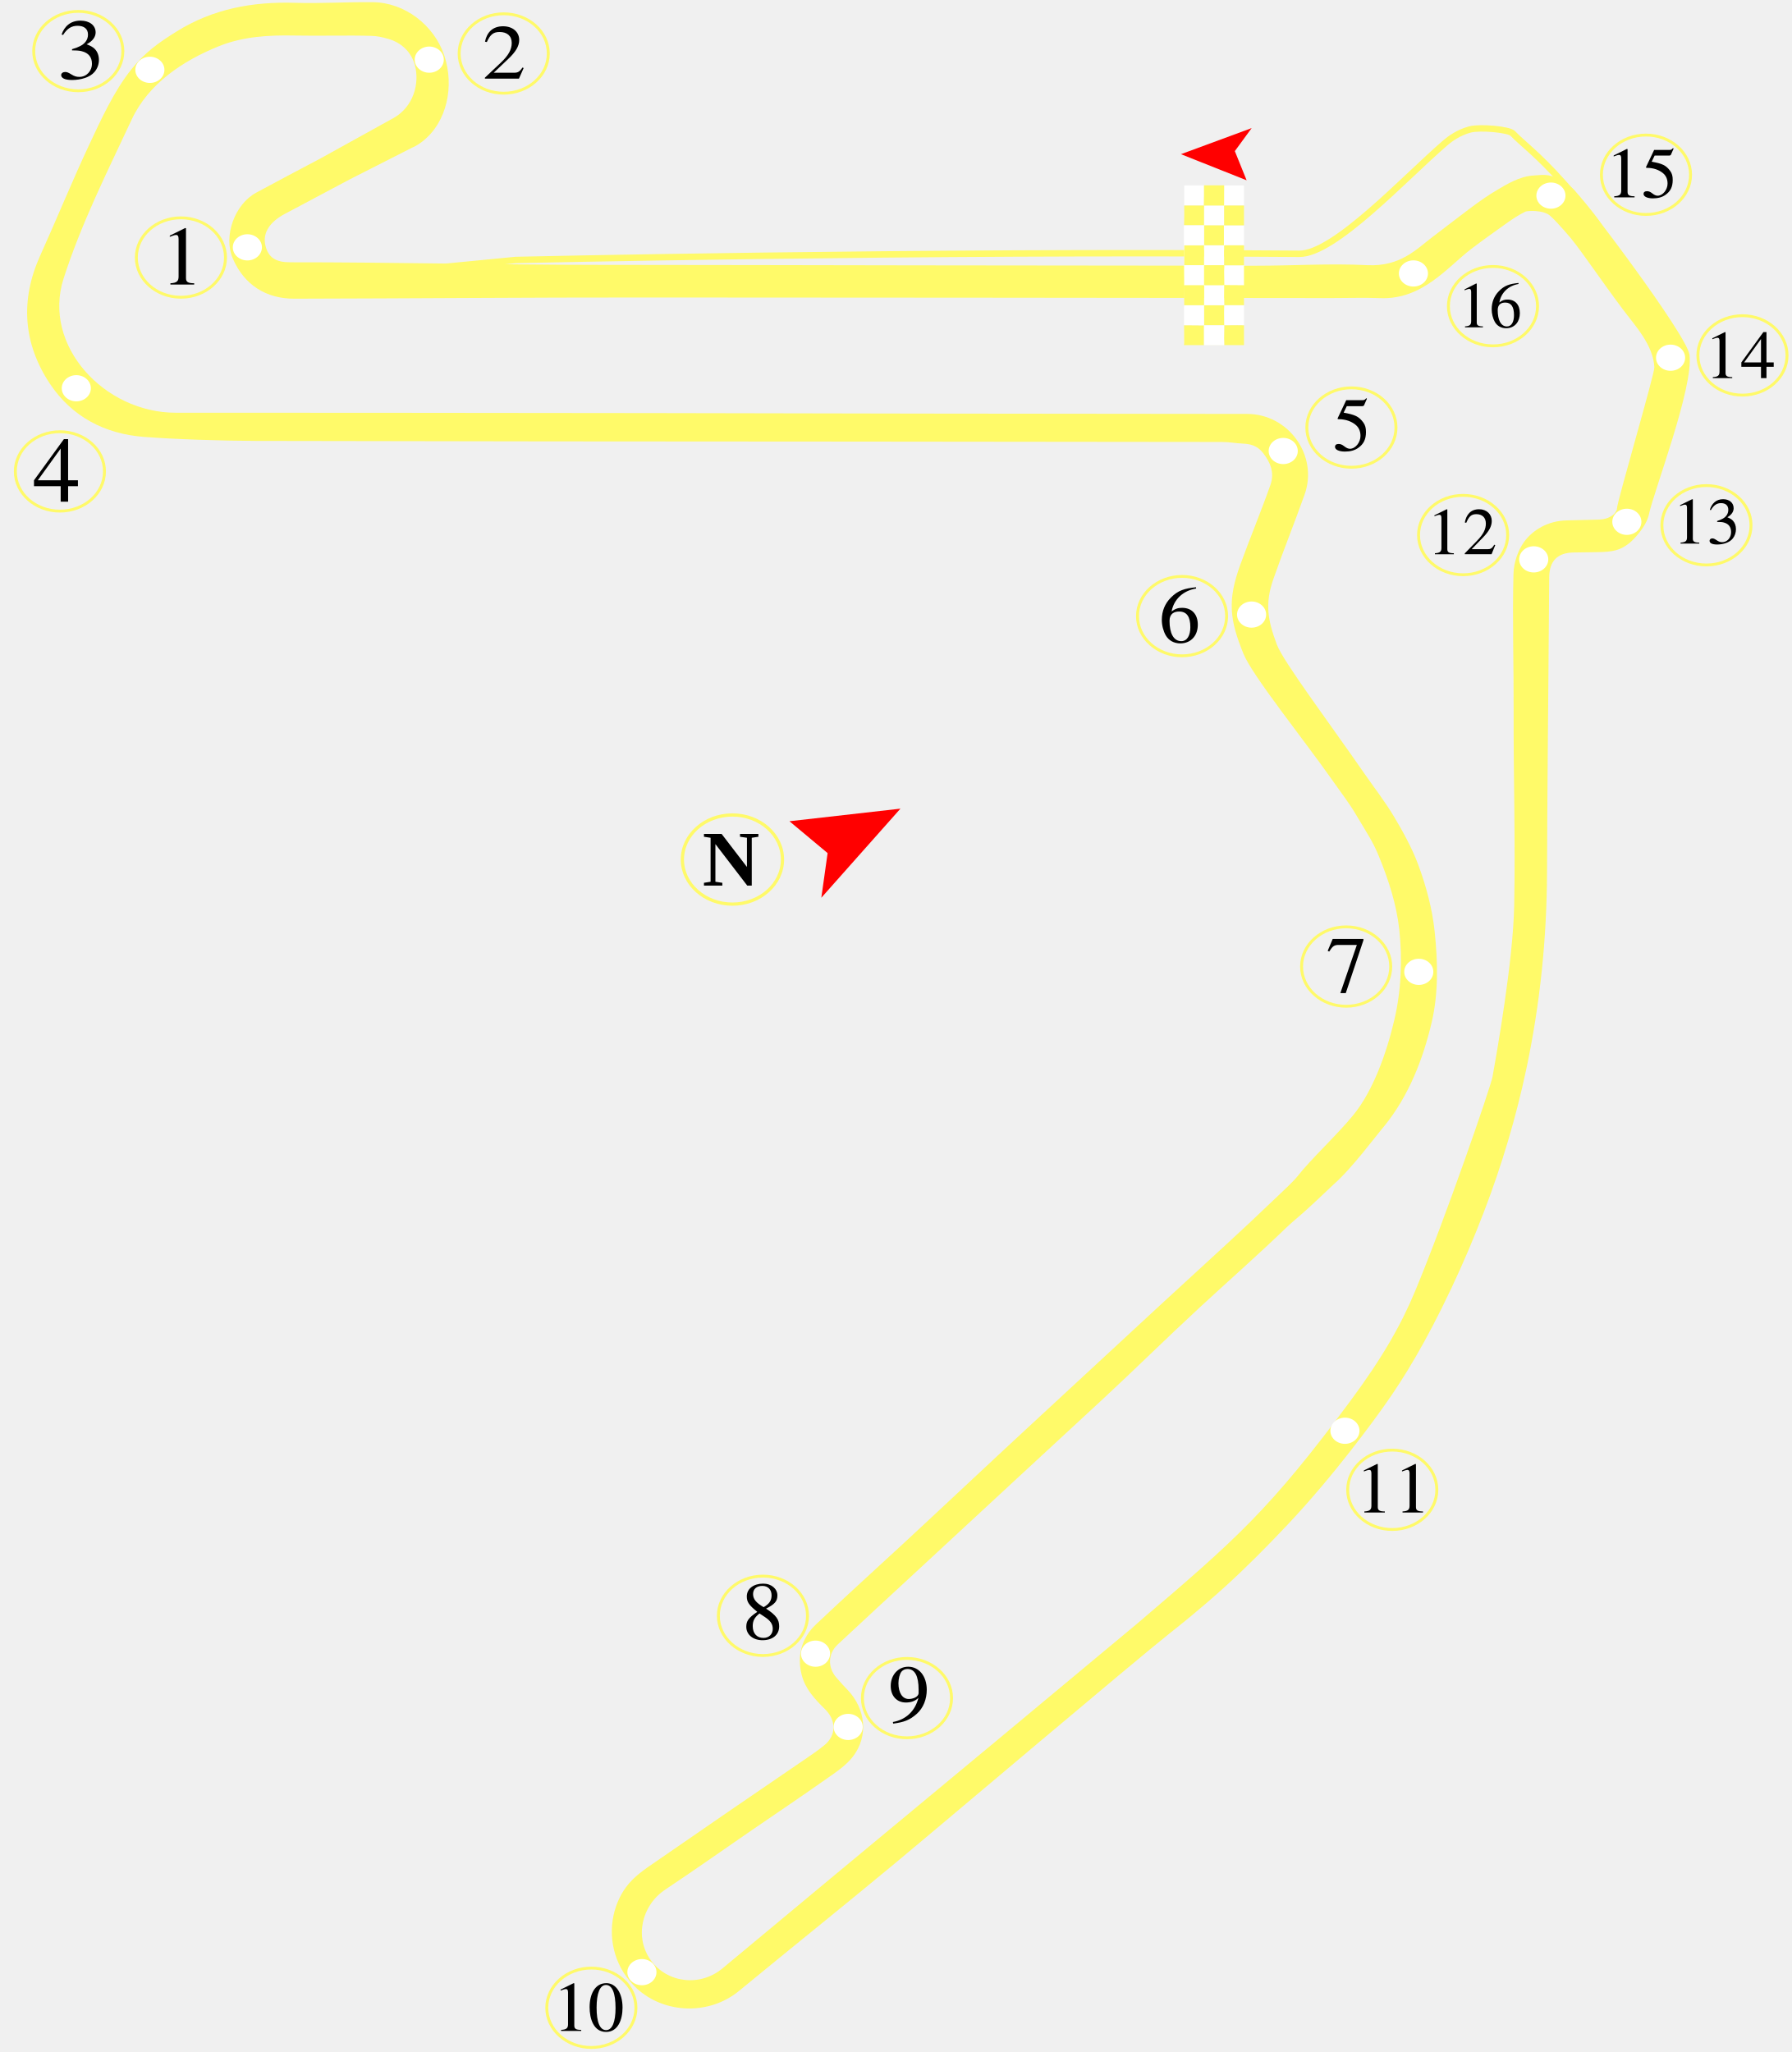
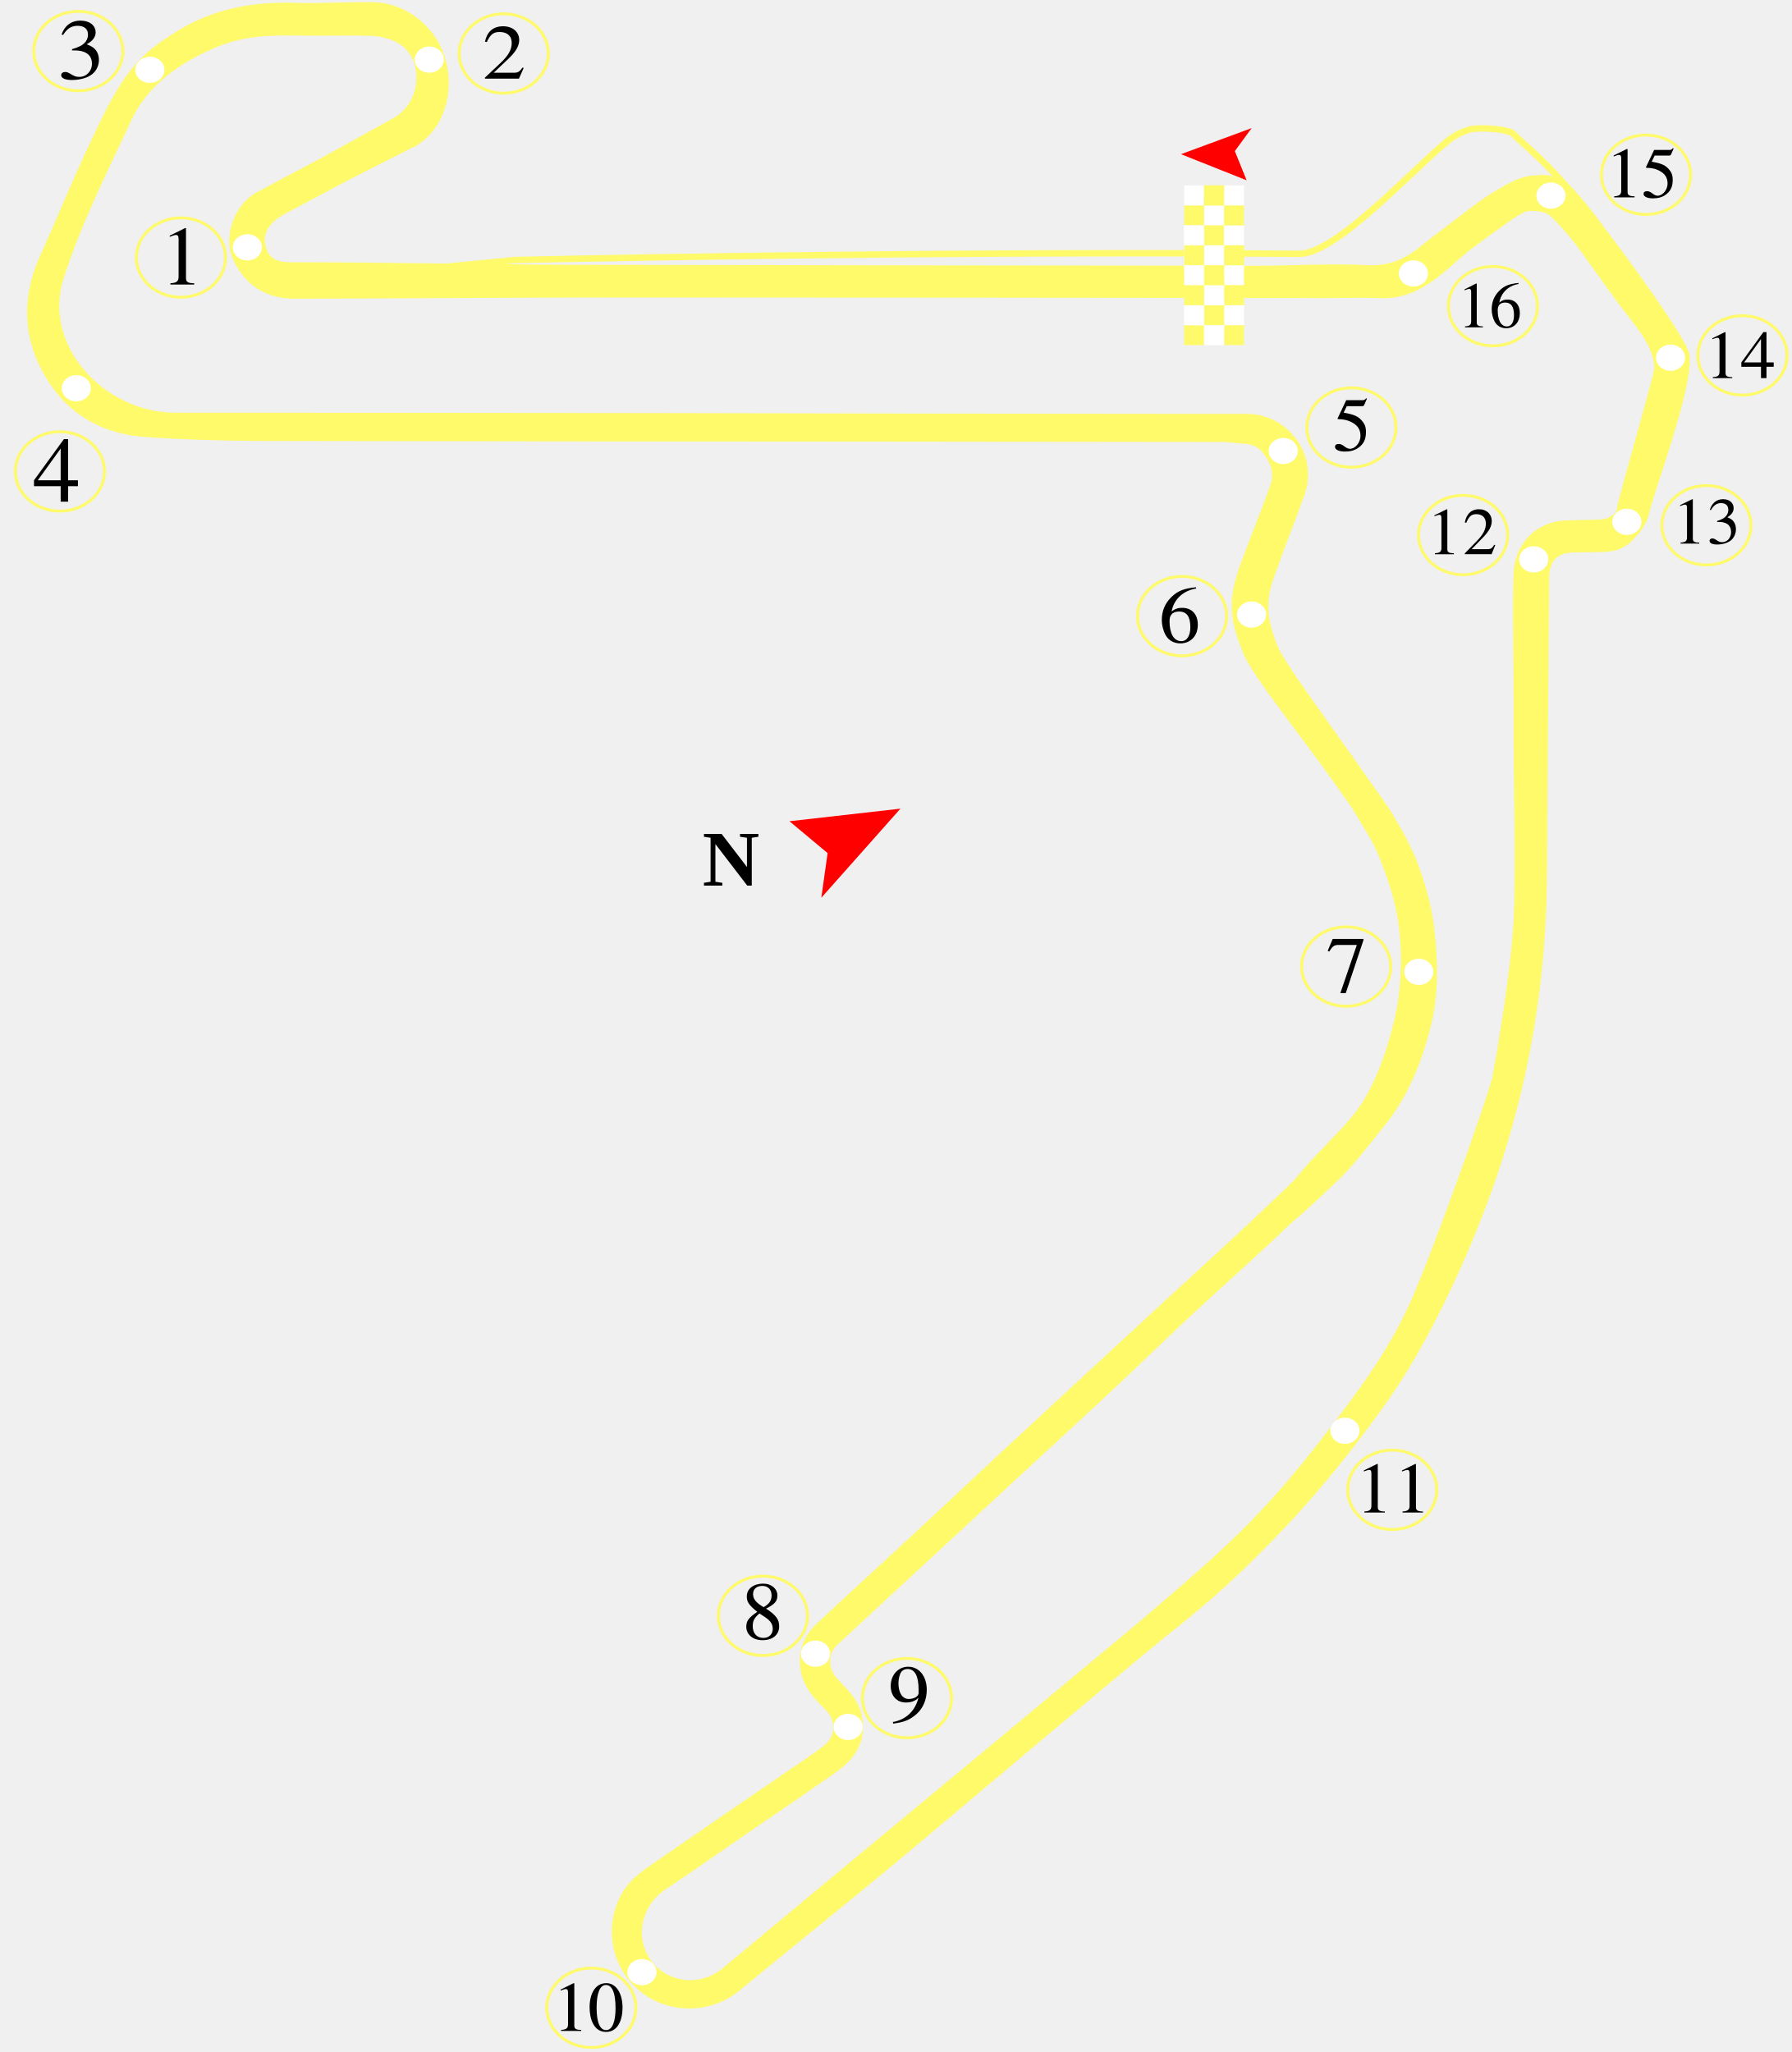
<svg xmlns="http://www.w3.org/2000/svg" width="230.373mm" height="263.863mm" viewBox="0 0 230.373 263.863" version="1.1" id="svg1" xml:space="preserve">
  <defs id="defs1" />
  <g id="layer1" transform="translate(58.30594,94.57387)">
    <g id="g34" transform="matrix(1.914917,0,0,1.914917,-92.89046,-26.63857)">
      <path style="font-size:4.237px;fill:#ff0000;stroke:none;stroke-width:1.027;stroke-dasharray:none" d="m 77.123,19.48 -5.233,6.073 0.416,-3.043 -2.525,-2.172 z" id="path22" transform="matrix(1.015067,0,0,0.9851566,0.2338607,-0.3661521)" />
      <g id="g33" transform="matrix(0.5863315,0,0,0.5863315,1.79094,31.65331)">
        <path style="font-weight:bold;font-size:9.033px;font-family:'Nimbus Roman No9 L';-inkscape-font-specification:'Nimbus Roman No9 L Bold';stroke-width:2.266" d="m 113.285,-18.544 -0.794,-0.115 v -0.322 h 2.104 v 0.322 l -0.759,0.115 v 5.478 h -0.516 l -3.648,-4.755 v 4.314 l 0.794,0.119 v 0.322 h -2.104 v -0.322 l 0.759,-0.119 v -5.037 l -0.759,-0.115 v -0.322 h 2.025 l 2.898,3.78 z" id="text33" />
-         <ellipse style="fill:none;stroke:#fffa69;stroke-width:0.371;stroke-dasharray:none" id="ellipse33" cx="111.623" cy="-16.05" rx="5.731" ry="5.105" />
      </g>
    </g>
    <g id="layer1-5" transform="translate(-193.3339,-234.0117)" />
    <path id="path1" d="m -7.644,-79.433 c 2.471,-1.427 3.334,-4.38 2.671,-6.801 -0.468,-1.71 -1.793,-2.882 -3.409,-3.34 -0.836,-0.237 -1.375,-0.362 -2.157,-0.387 -2.941,-0.094 -6.631,0.023 -9.945,-0.044 -3.31,-0.066 -6.585,0.124 -9.683,1.374 -4.68,1.889 -9.068,4.85 -11.197,9.41 -3.029,6.489 -6.492,13.367 -8.771,20.479 -2.755,8.599 5.226,17.239 14.425,17.242 8.596,0.003 17.192,7.59e-4 25.788,0.007 11.883,0.009 23.765,0.019 35.648,0.037 11.56,0.017 23.121,0.049 34.681,0.065 13.878,0.019 27.755,0.027 41.632,0.042 5.345,0.006 9.181,5.362 7.39,10.38 -1.293,3.623 -2.734,7.194 -4.003,10.825 -1.125,3.219 -0.74,5.297 0.449,8.479 0.797,2.133 6.832,10.185 11.194,16.487 1.298,1.876 2.686,3.65 3.865,5.622 1.004,1.679 2.303,3.993 3.098,6.145 1.027,2.776 1.815,5.679 2.123,8.623 0.405,3.876 0.506,7.891 -0.385,11.685 -1.116,4.75 -2.96,9.467 -6.081,13.314 -1.097,1.287 -4.197,5.489 -6.53,7.518 -0.325,0.32 -2.684,2.55 -3.736,3.488 -0.637,0.568 -1.741,1.487 -2.311,2.037 -3.856,3.717 -7.28,6.698 -11.213,10.337 -4.382,4.053 -8.236,7.877 -12.615,11.933 -3.629,3.361 -7.267,6.713 -10.897,10.072 -4.402,4.073 -8.802,8.149 -13.202,12.224 -3.262,3.021 -6.533,6.033 -9.782,9.068 -1.264,1.181 -1.313,2.944 -0.168,4.265 0.46,0.531 0.934,1.053 1.422,1.559 2.337,2.422 2.739,5.961 0.695,8.6 -0.921,1.19 -2.289,2.068 -3.547,2.956 -3.182,2.247 -6.418,4.415 -9.629,6.621 -3.645,2.504 -7.255,5.059 -10.936,7.509 -3.087,2.055 -3.983,6.175 -1.863,9.102 2.125,2.934 6.327,3.426 9.197,1.048 4.661,-3.862 9.303,-7.746 13.959,-11.614 7.131,-5.925 14.266,-11.846 21.401,-17.766 1.315,-1.092 17.442,-14.511 18.046,-15.027 12.737,-10.868 16.914,-14.524 27.301,-28.521 4.212,-5.676 6.599,-9.929 8.371,-14.192 3.954,-9.513 9.703,-26.226 9.94,-27.543 0.586,-3.258 2.647,-14.92 2.786,-21.946 0.167,-8.418 -0.095,-16.621 -0.069,-25.042 0.018,-5.78 -0.169,-11.951 -0.021,-17.678 0.036,-1.399 0.555,-3.005 1.382,-4.134 1.134,-1.549 3.103,-2.694 5.443,-2.741 1.29,-0.026 2.756,-0.066 4.046,-0.1 1.072,-0.029 1.495,-0.31 1.905,-0.581 0.208,-0.138 0.537,-0.579 0.533,-0.87 -0.01,-0.775 4.854,-17.323 4.807,-18.148 -0.164,-2.875 -2.42,-5.26 -4.047,-7.431 -2.81,-3.751 -5.142,-7.24 -6.601,-9.041 0,0 -1.731,-2.092 -2.759,-3.007 -0.868,-0.772 -2.942,-0.646 -3.193,-0.521 -0.931,0.468 -1.646,0.949 -2.557,1.597 -0.627,0.446 -1.354,0.967 -2.278,1.631 -0.582,0.418 -1.326,0.97 -2.067,1.532 -3.058,2.319 -6.285,6.557 -11.678,6.357 -2.14,-0.079 -4.284,-0.007 -6.426,-0.009 -15.316,-0.017 -30.632,-0.035 -45.948,-0.048 -14.053,-0.011 -28.105,-0.013 -42.158,-0.025 -14.377,-0.013 -30.813,0.127 -45.19,0.153 -3.59,0.006 -6.436,-1.777 -7.888,-5.192 -1.228,-2.886 0.262,-6.937 3.009,-8.433 2.763,-1.504 5.552,-2.96 8.33,-4.437 m 3.718,2.715 c -2.854,1.518 -5.525,2.945 -8.382,4.459 -1.729,0.916 -2.887,2.302 -2.473,4.04 0.375,1.571 1.335,2.171 3.189,2.169 12.528,-0.016 27.115,0.328 39.643,0.332 13.585,0.004 27.17,0.042 40.755,0.06 14.553,0.019 29.106,0.036 43.659,0.047 4.987,0.004 9.485,-0.312 14.471,-0.071 4.199,0.203 6.279,-2.053 8.29,-3.58 4.028,-3.059 6.204,-4.832 8.36,-6.088 1.065,-0.62 2.865,-1.779 4.71,-1.861 1.349,-0.06 2.309,-0.488 4.973,1.645 1.258,1.007 14.718,18.872 15.052,21.4 0.552,4.19 -4.596,17.569 -5.216,20.535 -0.325,1.554 -2.003,3.341 -2.718,3.845 -0.977,0.69 -1.739,0.985 -3.89,1.007 -1.027,0.011 -2.054,0.03 -3.082,0.044 -2.053,0.03 -3.107,1.084 -3.129,3.165 -0.036,3.491 -0.059,6.983 -0.085,10.475 -0.069,9.154 -0.167,18.307 -0.196,27.461 -0.027,8.544 -0.897,16.992 -2.669,25.348 -1.322,6.23 -3.152,12.351 -5.413,18.258 -1.291,3.373 -2.671,6.634 -4.233,9.936 -3.261,6.895 -6.004,11.412 -8.646,15.123 -1.29,1.813 -6.347,8.831 -12.427,15.279 -2.643,2.803 -5.355,5.526 -7.849,7.794 -3.364,3.06 -6.237,5.313 -7.107,6.004 -5.012,3.98 -28.443,23.859 -35.598,29.802 -6.48,5.382 -13.442,10.966 -19.946,16.319 -3.836,3.158 -9.603,2.967 -13.179,-0.348 -2.642,-2.45 -3.681,-6.056 -2.948,-9.4 0.277,-1.263 0.793,-2.491 1.598,-3.592 1.014,-1.385 2.427,-2.316 3.806,-3.263 3.284,-2.253 6.416,-4.429 9.699,-6.684 3.21,-2.206 6.604,-4.505 9.814,-6.711 0.771,-0.53 1.474,-1.012 2.195,-1.606 1.543,-1.271 1.522,-3.184 0.081,-4.61 -1.306,-1.292 -2.543,-2.586 -3.009,-4.415 -0.627,-2.459 -0.008,-4.752 1.817,-6.48 3.675,-3.481 7.468,-6.912 11.184,-10.349 5.498,-5.086 10.661,-9.97 16.161,-15.054 5.887,-5.441 11.155,-10.334 17.042,-15.774 3.424,-3.164 8.174,-7.478 11.479,-10.575 0.935,-0.876 1.963,-1.871 2.752,-2.611 1.124,-1.053 2.845,-2.676 3.289,-3.25 1.715,-2.213 5.152,-5.38 7.23,-7.937 2.51,-3.089 4.244,-7.911 5.253,-12.233 0.883,-3.783 1.043,-7.776 0.619,-11.637 -0.353,-3.217 -1.383,-6.357 -2.607,-9.354 -0.8,-1.959 -1.42,-2.79 -3.066,-5.561 -0.809,-1.362 -1.881,-2.74 -3.065,-4.43 -3.379,-4.825 -10.127,-13.223 -11.277,-16.04 -1.805,-4.421 -2.079,-6.905 -0.419,-11.473 1.273,-3.506 2.634,-6.75 3.877,-10.266 0.6,-1.697 -0.142,-3.063 -0.935,-4.088 -0.549,-0.711 -1.276,-1.162 -2.521,-1.218 -1.113,-0.05 -1.733,-0.215 -2.848,-0.216 -15.785,-0.017 -31.57,-0.037 -47.355,-0.05 -13.086,-0.012 -26.172,-0.012 -39.257,-0.026 -12.527,-0.013 -25.055,-0.031 -37.582,-0.06 -4.107,-0.009 -10.289,-0.204 -14.373,-0.519 -4.996,-0.385 -9.226,-2.587 -12.043,-6.81 -3.477,-5.212 -3.843,-10.801 -1.26,-16.51 2.117,-4.679 4.128,-9.634 6.313,-14.279 1.469,-3.122 3.184,-6.91 5.413,-9.668 1.766,-2.185 3.415,-3.367 5.801,-4.858 4.678,-2.923 9.8,-3.857 15.241,-3.689 3.337,0.104 6.683,-0.121 10.023,-0.081 4.066,0.049 7.844,2.934 9.158,6.846 1.315,3.916 0.373,8.573 -2.792,11.049 -0.366,0.286 -0.804,0.59 -1.384,0.832" style="fill:#fffa69;fill-opacity:1;fill-rule:nonzero;stroke:none;stroke-width:0.353" />
    <g id="text20" style="font-size:4.237px;stroke-width:0.353" transform="matrix(1.015067,0,0,0.9851566,0.2338608,-0.3661525)">
      <path style="fill:#ff0000;stroke:none;stroke-width:1.245;stroke-dasharray:none" d="m 91.915,-75.502 8.958,-3.407 -2.133,3.006 1.493,3.808 z" id="path21" />
      <path style="font-size:15.184px;font-family:STIX;stroke-width:0.249" d="m 41.024,116.653 c 0,-0.856 -0.343,-1.434 -1.659,-2.312 1.06,-0.567 1.434,-0.931 1.434,-1.734 0,-0.835 -0.739,-1.531 -1.798,-1.531 -1.188,0 -2.077,0.642 -2.077,1.67 0,0.696 0.225,1.103 1.327,2.012 -1.145,0.803 -1.392,1.22 -1.392,1.959 0,1.006 0.846,1.745 2.055,1.745 1.285,0 2.109,-0.706 2.109,-1.809 z m -0.963,-4.046 c 0,0.664 -0.278,1.113 -1.006,1.541 -0.942,-0.557 -1.338,-1.049 -1.338,-1.713 0,-0.664 0.46,-1.06 1.177,-1.06 0.728,0 1.167,0.492 1.167,1.231 z m -0.899,2.794 c 0.728,0.492 1.049,0.921 1.049,1.584 0,0.696 -0.482,1.177 -1.177,1.177 -0.814,0 -1.359,-0.557 -1.359,-1.541 0,-0.696 0.225,-1.135 0.856,-1.649 z" id="path8" />
      <path style="font-size:15.184px;font-family:STIX;stroke-width:0.247" d="m 55.461,129.35 c 1.383,-0.192 2.075,-0.447 2.98,-1.266 0.851,-0.777 1.277,-1.937 1.277,-3.16 0,-0.894 -0.255,-1.66 -0.681,-2.192 -0.415,-0.511 -0.99,-0.809 -1.671,-0.809 -1.266,0 -2.213,1.075 -2.213,2.511 0,1.298 0.766,2.16 1.915,2.16 0.628,0 1.139,-0.16 1.596,-0.607 -0.426,1.745 -1.617,2.862 -3.235,3.15 z m 3.224,-4.012 c 0,0.564 -0.777,0.798 -1.245,0.798 -0.798,0 -1.309,-0.798 -1.309,-2.064 0,-0.575 0.16,-1.202 0.372,-1.49 0.181,-0.234 0.458,-0.362 0.777,-0.362 0.926,0 1.405,0.915 1.405,2.703 z" id="path9" />
      <path style="font-size:15.184px;font-family:STIX;stroke-width:0.215" d="m 15.951,169.464 v -0.138 c -0.692,0 -0.877,-0.166 -0.877,-0.563 v -5.51 l -0.083,-0.028 -1.652,0.84 v 0.129 l 0.249,-0.092 c 0.166,-0.065 0.323,-0.111 0.415,-0.111 0.194,0 0.277,0.138 0.277,0.452 v 4.144 c 0,0.508 -0.194,0.701 -0.877,0.738 v 0.138 z m 5.233,-3.046 c 0,-1.892 -0.84,-3.193 -2.049,-3.193 -1.486,0 -2.123,1.504 -2.123,3.138 0,1.514 0.508,3.23 2.086,3.23 1.504,0 2.086,-1.587 2.086,-3.175 z m -0.886,0.046 c 0,1.827 -0.415,2.889 -1.2,2.889 -0.794,0 -1.2,-1.052 -1.2,-2.926 0,-1.874 0.415,-2.963 1.181,-2.963 0.812,0 1.218,1.08 1.218,3 z" id="path10" />
      <path style="font-size:15.184px;font-family:STIX;stroke-width:0.202" d="m 126.481,-23.285 v -0.13 c -0.651,0 -0.825,-0.156 -0.825,-0.53 v -5.185 l -0.078,-0.026 -1.555,0.79 v 0.122 l 0.234,-0.087 c 0.156,-0.061 0.304,-0.104 0.391,-0.104 0.182,0 0.261,0.13 0.261,0.426 v 3.899 c 0,0.478 -0.182,0.66 -0.825,0.695 v 0.13 z m 5.246,-1.19 -0.122,-0.052 c -0.287,0.486 -0.469,0.582 -0.834,0.582 h -2.032 l 1.433,-1.529 c 0.773,-0.816 1.112,-1.468 1.112,-2.154 0,-0.86 -0.625,-1.529 -1.607,-1.529 -1.068,0 -1.624,0.712 -1.806,1.728 l 0.182,0.043 c 0.347,-0.851 0.651,-1.129 1.277,-1.129 0.738,0 1.207,0.434 1.207,1.225 0,0.738 -0.313,1.398 -1.129,2.258 l -1.546,1.641 v 0.104 h 3.396 z" id="path12" />
      <path style="font-size:15.184px;font-family:STIX;stroke-width:0.199" d="m 157.568,-24.675 v -0.129 c -0.643,0 -0.815,-0.154 -0.815,-0.523 v -5.119 l -0.077,-0.026 -1.535,0.78 v 0.12 l 0.231,-0.086 c 0.154,-0.06 0.3,-0.103 0.386,-0.103 0.18,0 0.257,0.129 0.257,0.42 v 3.85 c 0,0.472 -0.18,0.652 -0.815,0.686 v 0.129 z m 1.475,-4.373 c 0.352,-0.634 0.746,-0.909 1.277,-0.909 0.566,0 0.926,0.292 0.926,0.875 0,0.523 -0.274,0.909 -0.694,1.149 -0.171,0.103 -0.394,0.197 -0.72,0.309 v 0.12 c 0.489,0 0.686,0.026 0.875,0.086 0.592,0.171 0.892,0.592 0.892,1.243 0,0.729 -0.48,1.312 -1.115,1.312 -0.24,0 -0.42,-0.043 -0.737,-0.266 -0.24,-0.171 -0.377,-0.223 -0.523,-0.223 -0.197,0 -0.352,0.129 -0.352,0.309 0,0.309 0.334,0.489 0.96,0.489 0.763,0 1.578,-0.249 1.989,-0.797 0.249,-0.326 0.394,-0.746 0.394,-1.2 0,-0.446 -0.137,-0.84 -0.377,-1.106 -0.18,-0.189 -0.334,-0.292 -0.712,-0.454 0.574,-0.343 0.797,-0.772 0.797,-1.183 0,-0.703 -0.54,-1.175 -1.337,-1.175 -0.892,0 -1.432,0.574 -1.68,1.389 z" id="path13" />
      <path style="font-size:15.184px;font-family:STIX;stroke-width:0.207" d="m 161.742,-46.27 v -0.133 c -0.667,0 -0.845,-0.16 -0.845,-0.543 v -5.31 l -0.08,-0.027 -1.592,0.809 v 0.125 l 0.24,-0.089 c 0.16,-0.062 0.311,-0.107 0.4,-0.107 0.187,0 0.267,0.133 0.267,0.436 v 3.993 c 0,0.489 -0.187,0.676 -0.845,0.712 v 0.133 z m 5.256,-1.485 v -0.569 h -0.916 v -3.958 h -0.391 l -2.793,3.958 v 0.569 h 2.49 v 1.485 h 0.694 v -1.485 z m -1.61,-0.569 h -2.135 l 2.135,-3.051 z" id="path14" />
      <g id="g1">
        <path style="font-size:15.184px;font-family:STIX;stroke-width:0.245" d="m 115.029,27.099 v -0.169 h -3.893 l -0.633,1.551 0.19,0.095 c 0.443,-0.717 0.622,-0.865 1.234,-0.865 h 2.268 l -2.089,6.288 h 0.686 z" id="path7" />
        <ellipse style="fill:none;stroke:#fffa69;stroke-width:0.371;stroke-dasharray:none" id="ellipse23" cx="112.841" cy="30.533" rx="5.646" ry="5.182" />
      </g>
      <ellipse style="fill:none;stroke:#fffa69;stroke-width:0.371;stroke-dasharray:none" id="ellipse24" cx="38.967" cy="115.276" rx="5.646" ry="5.182" />
      <ellipse style="fill:none;stroke:#fffa69;stroke-width:0.371;stroke-dasharray:none" id="ellipse25" cx="57.213" cy="126.019" rx="5.646" ry="5.182" />
      <ellipse style="fill:none;stroke:#fffa69;stroke-width:0.371;stroke-dasharray:none" id="ellipse26" cx="17.235" cy="166.439" rx="5.646" ry="5.182" />
      <ellipse style="fill:none;stroke:#fffa69;stroke-width:0.371;stroke-dasharray:none" id="ellipse28" cx="127.656" cy="-25.79" rx="5.646" ry="5.182" />
      <ellipse style="fill:none;stroke:#fffa69;stroke-width:0.371;stroke-dasharray:none" id="ellipse29" cx="158.478" cy="-27.066" rx="5.646" ry="5.182" />
      <ellipse style="fill:none;stroke:#fffa69;stroke-width:0.371;stroke-dasharray:none" id="ellipse30" cx="163.04" cy="-49.238" rx="5.646" ry="5.182" />
      <path style="font-size:15.184px;font-family:STIX;stroke-width:0.218" d="m 117.74,101.796 v -0.141 c -0.704,0 -0.892,-0.169 -0.892,-0.572 v -5.603 l -0.085,-0.028 -1.68,0.854 v 0.131 l 0.253,-0.094 c 0.169,-0.066 0.328,-0.113 0.422,-0.113 0.197,0 0.282,0.141 0.282,0.46 v 4.214 c 0,0.516 -0.197,0.713 -0.892,0.751 v 0.141 z m 4.833,0 v -0.141 c -0.704,0 -0.892,-0.169 -0.892,-0.572 v -5.603 l -0.085,-0.028 -1.68,0.854 v 0.131 l 0.253,-0.094 c 0.169,-0.066 0.328,-0.113 0.422,-0.113 0.197,0 0.282,0.141 0.282,0.46 v 4.214 c 0,0.516 -0.197,0.713 -0.892,0.751 v 0.141 z" id="path11" />
      <ellipse style="fill:none;stroke:#fffa69;stroke-width:0.371;stroke-dasharray:none" id="ellipse27" cx="118.681" cy="98.831" rx="5.646" ry="5.182" />
      <path style="font-size:15.184px;font-family:STIX;stroke-width:0.217" d="m 149.374,-69.868 v -0.14 c -0.701,0 -0.888,-0.168 -0.888,-0.57 v -5.581 l -0.084,-0.028 -1.673,0.851 v 0.131 l 0.252,-0.093 c 0.168,-0.065 0.327,-0.112 0.421,-0.112 0.196,0 0.28,0.14 0.28,0.458 v 4.198 c 0,0.514 -0.196,0.71 -0.888,0.748 v 0.14 z m 4.945,-6.366 -0.084,-0.065 c -0.15,0.196 -0.234,0.243 -0.449,0.243 h -1.935 l -1.019,2.216 c 0,0 -0.009,0.028 -0.009,0.047 0,0.056 0.028,0.075 0.112,0.075 0.897,0 1.552,0.299 1.991,0.654 0.421,0.337 0.626,0.804 0.626,1.402 0,0.804 -0.608,1.58 -1.262,1.58 -0.187,0 -0.402,-0.084 -0.664,-0.299 -0.299,-0.243 -0.477,-0.29 -0.692,-0.29 -0.262,0 -0.421,0.122 -0.421,0.355 0,0.355 0.486,0.58 1.187,0.58 0.636,0 1.15,-0.14 1.589,-0.458 0.636,-0.467 0.916,-1.047 0.916,-1.945 0,-0.495 -0.084,-0.851 -0.327,-1.187 -0.533,-0.739 -1,-0.944 -2.337,-1.197 l 0.374,-0.795 h 1.814 c 0.15,0 0.224,-0.056 0.252,-0.122 z" id="path15" />
      <ellipse style="fill:none;stroke:#fffa69;stroke-width:0.371;stroke-dasharray:none" id="ellipse31" cx="150.819" cy="-72.817" rx="5.646" ry="5.182" />
      <path style="font-size:15.169px;font-family:STIX;stroke-width:0.194" d="m 130.164,-52.9 v -0.127 c -0.616,0 -0.781,-0.152 -0.781,-0.517 v -5.056 l -0.074,-0.025 -1.471,0.771 v 0.119 l 0.222,-0.085 c 0.148,-0.059 0.288,-0.102 0.37,-0.102 0.173,0 0.247,0.127 0.247,0.415 v 3.802 c 0,0.466 -0.173,0.644 -0.781,0.678 v 0.127 z m 4.496,-5.793 c -1.134,0.127 -1.784,0.33 -2.49,1.092 -0.584,0.618 -0.896,1.423 -0.896,2.337 0,0.593 0.156,1.194 0.386,1.626 0.288,0.542 0.805,0.855 1.455,0.855 0.542,0 1.003,-0.229 1.307,-0.618 0.271,-0.339 0.419,-0.813 0.419,-1.355 0,-1.092 -0.592,-1.77 -1.553,-1.77 -0.362,0 -0.641,0.059 -1.044,0.381 0.222,-1.279 1.142,-2.193 2.433,-2.414 z m -0.559,4.201 c 0,0.864 -0.304,1.474 -0.896,1.474 -0.773,0 -1.167,-0.847 -1.167,-2.134 0,-0.779 0.485,-0.982 0.953,-0.982 0.764,0 1.11,0.559 1.11,1.643 z" id="text54" />
      <ellipse style="fill:none;stroke:#fffa69;stroke-width:0.371;stroke-dasharray:none" id="ellipse32" cx="131.438" cy="-55.666" rx="5.646" ry="5.182" />
      <path style="font-size:15.184px;font-family:STIX;stroke-width:0.254" d="m -33.076,-58.49 v -0.164 c -0.818,0 -1.036,-0.196 -1.036,-0.666 v -6.513 l -0.098,-0.033 -1.953,0.993 v 0.153 l 0.295,-0.109 c 0.196,-0.076 0.382,-0.131 0.491,-0.131 0.229,0 0.327,0.164 0.327,0.535 v 4.899 c 0,0.6 -0.229,0.829 -1.036,0.873 v 0.164 z" id="path2" />
      <ellipse style="fill:none;stroke:#fffa69;stroke-width:0.371;stroke-dasharray:none" id="path18" cx="-34.755" cy="-62.012" rx="5.646" ry="5.182" />
      <ellipse style="fill:none;stroke:#fffa69;stroke-width:0.371;stroke-dasharray:none" id="ellipse19" cx="-47.755" cy="-88.96" rx="5.646" ry="5.182" />
      <path style="font-size:15.184px;font-family:STIX;stroke-width:0.231" d="m 115.47,-43.582 -0.089,-0.069 c -0.159,0.208 -0.248,0.258 -0.476,0.258 h -2.055 l -1.082,2.352 c 0,0 -0.01,0.03 -0.01,0.05 0,0.06 0.03,0.079 0.119,0.079 0.953,0 1.648,0.318 2.114,0.695 0.447,0.357 0.665,0.854 0.665,1.489 0,0.854 -0.645,1.677 -1.34,1.677 -0.199,0 -0.427,-0.089 -0.705,-0.318 -0.318,-0.258 -0.506,-0.308 -0.734,-0.308 -0.278,0 -0.447,0.129 -0.447,0.377 0,0.377 0.516,0.615 1.261,0.615 0.675,0 1.221,-0.149 1.687,-0.486 0.675,-0.496 0.973,-1.112 0.973,-2.065 0,-0.526 -0.089,-0.903 -0.347,-1.261 -0.566,-0.784 -1.062,-1.002 -2.481,-1.27 l 0.397,-0.844 h 1.926 c 0.159,0 0.238,-0.06 0.268,-0.129 z" id="path5" />
      <ellipse style="fill:none;stroke:#fffa69;stroke-width:0.371;stroke-dasharray:none" id="ellipse21" cx="113.507" cy="-39.821" rx="5.646" ry="5.182" />
      <path style="font-size:15.184px;font-family:STIX;stroke-width:0.244" d="m 93.818,-18.977 c -1.449,0.158 -2.279,0.41 -3.182,1.355 -0.746,0.767 -1.145,1.764 -1.145,2.898 0,0.735 0.2,1.481 0.494,2.016 0.368,0.672 1.029,1.061 1.859,1.061 0.693,0 1.281,-0.284 1.67,-0.767 0.347,-0.42 0.536,-1.008 0.536,-1.68 0,-1.355 -0.756,-2.195 -1.985,-2.195 -0.462,0 -0.819,0.074 -1.334,0.473 0.284,-1.586 1.46,-2.72 3.108,-2.993 z m -0.714,5.208 c 0,1.071 -0.389,1.827 -1.145,1.827 -0.987,0 -1.491,-1.05 -1.491,-2.646 0,-0.966 0.62,-1.218 1.218,-1.218 0.977,0 1.418,0.693 1.418,2.037 z" id="path6" />
      <ellipse style="fill:none;stroke:#fffa69;stroke-width:0.371;stroke-dasharray:none" id="ellipse22" cx="92.056" cy="-15.209" rx="5.646" ry="5.182" />
      <path style="font-size:15.184px;font-family:STIX;stroke-width:0.273" d="m -49.675,-91.07 c 0.502,-0.831 1.066,-1.19 1.826,-1.19 0.809,0 1.323,0.382 1.323,1.145 0,0.685 -0.392,1.19 -0.993,1.505 -0.245,0.135 -0.564,0.258 -1.029,0.404 v 0.157 c 0.699,0 0.98,0.034 1.25,0.112 0.846,0.225 1.274,0.775 1.274,1.628 0,0.954 -0.686,1.718 -1.593,1.718 -0.343,0 -0.6,-0.056 -1.054,-0.348 -0.343,-0.225 -0.539,-0.292 -0.748,-0.292 -0.282,0 -0.502,0.168 -0.502,0.404 0,0.404 0.478,0.64 1.373,0.64 1.091,0 2.255,-0.326 2.843,-1.044 0.355,-0.427 0.564,-0.977 0.564,-1.572 0,-0.584 -0.196,-1.1 -0.539,-1.448 -0.257,-0.247 -0.478,-0.382 -1.017,-0.595 0.821,-0.449 1.14,-1.011 1.14,-1.55 0,-0.921 -0.772,-1.538 -1.912,-1.538 -1.274,0 -2.047,0.752 -2.402,1.819 z" id="path16" />
      <ellipse style="font-size:4.237px;fill:none;stroke:#fffa69;stroke-width:0.371;stroke-dasharray:none" id="ellipse18" cx="6.133" cy="-88.645" rx="5.646" ry="5.182" />
      <path style="font-size:15.184px;font-family:STIX;stroke-width:0.246" d="m 8.659,-86.75 -0.154,-0.061 c -0.364,0.566 -0.596,0.677 -1.059,0.677 H 4.864 l 1.82,-1.779 c 0.982,-0.95 1.412,-1.708 1.412,-2.507 0,-1.001 -0.794,-1.779 -2.041,-1.779 -1.357,0 -2.063,0.829 -2.294,2.011 l 0.232,0.051 c 0.441,-0.991 0.827,-1.314 1.622,-1.314 0.938,0 1.533,0.505 1.533,1.425 0,0.859 -0.397,1.627 -1.434,2.628 l -1.964,1.91 v 0.121 h 4.313 z" id="path3" />
      <ellipse style="font-size:4.237px;fill:none;stroke:#fffa69;stroke-width:0.371;stroke-dasharray:none" id="ellipse20" cx="-50.083" cy="-34.095" rx="5.646" ry="5.182" />
      <path style="font-size:15.184px;font-family:STIX;stroke-width:0.281" d="m -47.8,-32.164 v -0.773 h -1.244 v -5.373 h -0.531 l -3.791,5.373 v 0.773 h 3.381 v 2.016 h 0.942 v -2.016 z m -2.185,-0.773 h -2.898 l 2.898,-4.142 z" id="path4" />
      <ellipse style="fill:#ffffff;stroke-width:0.199" id="path19" cx="-26.338" cy="-63.343" rx="1.843" ry="1.709" />
      <ellipse style="fill:#ffffff;stroke-width:0.199" id="ellipse34" cx="-3.299" cy="-87.841" rx="1.843" ry="1.709" />
      <ellipse style="fill:#ffffff;stroke-width:0.199" id="ellipse35" cx="-38.687" cy="-86.512" rx="1.843" ry="1.709" />
      <ellipse style="fill:#ffffff;stroke-width:0.199" id="ellipse36" cx="-48.005" cy="-44.95" rx="1.843" ry="1.709" />
      <ellipse style="fill:#ffffff;stroke-width:0.199" id="ellipse37" cx="104.87" cy="-36.759" rx="1.843" ry="1.709" />
      <ellipse style="fill:#ffffff;stroke-width:0.199" id="ellipse38" cx="100.862" cy="-15.408" rx="1.843" ry="1.709" />
      <ellipse style="fill:#ffffff;stroke-width:0.199" id="ellipse41" cx="45.629" cy="120.22" rx="1.843" ry="1.709" />
      <ellipse style="fill:#ffffff;stroke-width:0.199" id="ellipse42" cx="49.765" cy="129.783" rx="1.843" ry="1.709" />
      <ellipse style="fill:#ffffff;stroke-width:0.199" id="ellipse43" cx="23.638" cy="161.79" rx="1.843" ry="1.709" />
      <ellipse style="fill:#ffffff;stroke-width:0.199" id="ellipse46" cx="112.685" cy="91.123" rx="1.843" ry="1.709" />
      <ellipse style="fill:#ffffff;stroke-width:0.199" id="ellipse47" cx="136.6" cy="-22.616" rx="1.843" ry="1.709" />
      <ellipse style="fill:#ffffff;stroke-width:0.199" id="ellipse48" cx="148.395" cy="-27.518" rx="1.843" ry="1.709" />
      <ellipse style="fill:#ffffff;stroke-width:0.199" id="ellipse1" cx="122.041" cy="31.223" rx="1.843" ry="1.709" />
      <ellipse style="fill:#ffffff;stroke-width:0.199" id="ellipse2" cx="153.934" cy="-48.936" rx="1.843" ry="1.709" />
      <path style="font-size:4.237px;fill:none;stroke:#fffa69;stroke-width:0.837;stroke-dasharray:none" d="m 149.726,-55.406 c 0,0 -2.995,-2.189 -3.073,-3.744 -0.097,-1.954 -0.031,-4.212 -1.754,-6.892 -1.22,-1.897 -3.353,-4.301 -4.598,-5.746 -3.172,-3.68 -5.259,-5.216 -6.357,-6.424 -0.473,-0.521 -4.134,-0.867 -5.43,-0.514 -1.45,0.394 -2.546,1.242 -3.097,1.729 -5.046,4.464 -14.032,14.534 -18.501,14.498 -48.575,-0.391 -99.25,0.804 -99.25,0.804 l -30.817,3.084 132.038,0.19 9.054,0.291 20.627,-12.373 z" id="path20" />
      <ellipse style="fill:#ffffff;stroke-width:0.199" id="ellipse4" cx="121.361" cy="-59.934" rx="1.843" ry="1.709" />
      <ellipse style="fill:#ffffff;stroke-width:0.199" id="ellipse3" cx="138.778" cy="-70.094" rx="1.843" ry="1.709" />
    </g>
    <g id="g20">
      <path id="path33" d="m 93.909,-50.199 c 0.866,0 1.731,0 2.597,0" style="fill:#ffffff;fill-opacity:1;fill-rule:nonzero;stroke:none;stroke-width:0.353" />
      <path id="path34" d="m 101.637,-65.599 v 2.588 c -0.026,-0.006 -0.053,-0.016 -0.079,-0.016 -0.792,-0.002 -1.584,-0.004 -2.376,-0.003 -0.031,0 -0.063,0.015 -0.093,0.023 v 2.546 l 0.005,-0.005 c -0.865,0.002 -1.73,0.005 -2.595,0.007 v -2.598 c 0.073,0.009 0.147,0.024 0.22,0.024 0.643,0.002 1.286,0.001 1.929,7.06e-4 H 99.056 v -2.561 h -2.558 c 0.003,-0.851 -0.003,-1.683 -5.35e-4,-2.534 l 0.009,-0.026 c 0.074,-0.006 0.141,-0.003 0.215,-0.003 0.689,-0.001 1.378,-7.05e-4 2.067,-7.05e-4 h 0.27 c 0.005,-0.084 0.012,-0.144 0.012,-0.203 7.05e-4,-0.498 -0.003,-0.996 3.53e-4,-1.494 0.002,-0.292 0.012,-0.585 0.018,-0.877 h 2.547 v 2.587 h -2.549 v 2.547 z" style="fill:#ffffff;fill-opacity:1;fill-rule:nonzero;stroke:none;stroke-width:0.353" />
      <path id="path35" d="m 93.954,-69.575 c -0.003,-0.389 0.006,-0.774 -3.1e-5,-1.163 h 2.547 c -0.001,0.864 -0.002,1.728 -0.003,2.592 l 0.006,-0.006 -2.55,0.005" style="fill:#ffffff;fill-opacity:1;fill-rule:nonzero;stroke:none;stroke-width:0.35" />
      <path id="path36" d="m 101.637,-55.331 v 2.588 c -0.278,-0.004 -0.557,-0.012 -0.835,-0.011 -0.57,0.002 -1.141,0.009 -1.712,0.014 -0.006,-0.552 -0.015,-1.103 -0.016,-1.656 -7.06e-4,-0.313 0.011,-0.626 0.017,-0.939 0.849,0.001 1.697,0.003 2.546,0.004" style="fill:#ffffff;fill-opacity:1;fill-rule:nonzero;stroke:none;stroke-width:0.353" />
      <path id="path37" d="m 101.637,-60.465 v 2.588 c -0.776,-0.005 -1.552,-0.009 -2.327,-0.016 -0.073,-3.53e-4 -0.147,-0.015 -0.22,-0.023 -0.006,-0.592 -0.014,-1.185 -0.016,-1.777 -7.06e-4,-0.258 0.013,-0.516 0.02,-0.774 l -0.005,0.005 z" style="fill:#ffffff;fill-opacity:1;fill-rule:nonzero;stroke:none;stroke-width:0.353" />
      <path id="path38" d="m 99.09,-50.2 2.546,0.003" style="fill:#ffffff;fill-opacity:1;fill-rule:nonzero;stroke:none;stroke-width:0.353" />
      <path id="path39" d="m 101.637,-60.465 -2.548,0.003 v -2.546 c 0.03,-0.008 0.061,-0.023 0.093,-0.023 0.792,0 1.584,0.001 2.376,0.003 0.026,3.52e-4 0.053,0.011 0.079,0.016 z" style="fill:#fffa69;fill-opacity:1;fill-rule:nonzero;stroke:none;stroke-width:0.353" />
      <path id="path40" d="m 99.09,-57.916 c 0.073,0.008 0.147,0.022 0.22,0.023 0.776,0.007 1.551,0.011 2.327,0.016 v 2.546 c -0.849,-0.001 -1.697,-0.002 -2.546,-0.003 l 0.004,0.006 c -0.006,-0.367 -0.018,-0.735 -0.018,-1.102 7.06e-4,-0.498 0.011,-0.996 0.017,-1.493 0,0 -0.005,0.007 -0.005,0.007" style="fill:#fffa69;fill-opacity:1;fill-rule:nonzero;stroke:none;stroke-width:0.353" />
      <path id="path41" d="m 101.637,-50.197 -2.546,-0.003 0.004,0.006 c -0.006,-0.299 -0.019,-0.598 -0.018,-0.897 0.001,-0.551 0.011,-1.103 0.017,-1.654 l -0.004,0.005 c 0.57,-0.005 1.141,-0.012 1.712,-0.014 0.278,-0.001 0.557,0.007 0.835,0.011 z" style="fill:#fffa69;fill-opacity:1;fill-rule:nonzero;stroke:none;stroke-width:0.353" />
      <path id="path42" d="m 101.637,-65.599 h -2.549 v -2.547 h 2.549 z" style="fill:#fffa69;fill-opacity:1;fill-rule:nonzero;stroke:none;stroke-width:0.353" />
      <path id="path43" d="m 96.506,-50.199 -0.006,0.005 c 0.865,0 1.73,0 2.595,0 l -0.004,-0.006" style="fill:#fffa69;fill-opacity:1;fill-rule:nonzero;stroke:none;stroke-width:0.353" />
      <path id="path44" d="m 96.506,-50.199 c -0.866,0 -1.731,0 -2.597,0 0,0 0.008,0.005 0.008,0.005 0.007,-0.081 0.019,-0.162 0.019,-0.243 0.001,-0.69 0.001,-1.379 7.06e-4,-2.069 v -0.249 c 0.3,0 0.565,-0.001 0.83,3.53e-4 0.58,0.004 1.159,0.009 1.739,0.014 l -0.006,-0.006 c -3.53e-4,0.851 -3.53e-4,1.701 -3.53e-4,2.552 z" style="fill:#fffa69;fill-opacity:1;fill-rule:nonzero;stroke:none;stroke-width:0.353" />
      <path id="path45" d="m 93.917,-50.194 -0.008,-0.005" style="fill:#fffa69;fill-opacity:1;fill-rule:nonzero;stroke:none;stroke-width:0.353" />
      <path id="path46" d="m 99.094,-60.468 c -0.007,0.258 -0.021,0.516 -0.02,0.774 0.002,0.593 0.01,1.185 0.016,1.777 0,0 0.004,-0.007 0.004,-0.007 -0.06,0.009 -0.12,0.026 -0.18,0.026 -0.752,0.002 -1.505,0.002 -2.258,3.52e-4 -0.046,0 -0.092,-0.011 -0.151,-0.019 v -2.553 l -0.007,0.007 c 0.865,-0.002 1.73,-0.005 2.595,-0.007" style="fill:#fffa69;fill-opacity:1;fill-rule:nonzero;stroke:none;stroke-width:0.353" />
      <path id="path47" d="m 96.499,-65.595 h 2.557 v 2.561 c -0.139,0 -0.274,0 -0.409,0 -0.643,0 -1.286,0.001 -1.929,-7.06e-4 -0.073,0 -0.147,-0.016 -0.22,-0.024 l 0.007,0.008 c 0,-0.851 0,-1.701 0,-2.551 z" style="fill:#fffa69;fill-opacity:1;fill-rule:nonzero;stroke:none;stroke-width:0.353" />
      <path id="path48" d="m 93.935,-65.596 c 0.008,-0.401 0.019,-0.803 0.022,-1.205 0.004,-0.443 0.001,-0.886 0.001,-1.347 h 2.546 c -0.002,0.851 -0.005,1.702 -0.007,2.553 l 0.007,-0.007 c -0.858,3.53e-4 -1.717,3.53e-4 -2.575,7.05e-4 z" style="fill:#fffa69;fill-opacity:1;fill-rule:nonzero;stroke:none;stroke-width:0.351" />
      <path id="path49" d="m 96.498,-63.059 c 0,0.866 3.53e-4,1.732 3.53e-4,2.598 l 0.007,-0.007 h -2.553 l -0.004,-2.559 c 0.719,0 1.427,-9.68e-4 2.13,-0.003 0.142,-3.52e-4 0.285,-0.013 0.427,-0.02 z" style="fill:#fffa69;fill-opacity:1;fill-rule:nonzero;stroke:none;stroke-width:0.353" />
      <path id="path50" d="m 99.091,-55.334 c -0.006,0.313 -0.018,0.626 -0.017,0.939 0.001,0.552 0.01,1.103 0.016,1.656 0,0 0.004,-0.005 0.004,-0.005 -0.865,0 -1.729,-3.53e-4 -2.594,-3.53e-4 l 0.006,0.006 c -0.002,-0.865 -0.004,-1.729 -0.006,-2.594 0.865,0.002 1.73,0.004 2.595,0.006 z" style="fill:#fffa69;fill-opacity:1;fill-rule:nonzero;stroke:none;stroke-width:0.353" />
      <path id="path51" d="m 93.911,-65.601 c 0.865,0 1.73,-3.53e-4 2.594,-3.53e-4 0,0.85 0,1.701 0,2.551 -0.142,0.007 -0.285,0.02 -0.427,0.02 -0.703,0.002 -1.407,0.001 -2.126,0.001 v 2.562 h 2.553 v 2.553 c 0.059,0.008 0.105,0.019 0.151,0.019 0.753,0.001 1.505,0.001 2.258,-3.53e-4 0.06,0 0.12,-0.017 0.18,-0.026 -0.006,0.498 -0.016,0.996 -0.017,1.493 -3.53e-4,0.367 0.012,0.734 0.018,1.102 -0.865,-0.002 -1.73,-0.004 -2.595,-0.006 l 0.006,0.006 v -2.551 h -2.568 c 0,0.409 -0.002,0.804 7.05e-4,1.2 0.003,0.45 0.011,0.9 0.017,1.351 l 0.006,-0.005" style="fill:#ffffff;fill-opacity:1;fill-rule:nonzero;stroke:none;stroke-width:0.353" />
      <path id="path52" d="m 96.5,-52.745 c 0.865,0 1.729,3.53e-4 2.594,3.53e-4 -0.006,0.551 -0.015,1.103 -0.017,1.654 -7.06e-4,0.299 0.012,0.598 0.018,0.897 -0.865,0 -1.73,0 -2.595,0 0,-0.851 3.53e-4,-1.701 3.53e-4,-2.552" style="fill:#ffffff;fill-opacity:1;fill-rule:nonzero;stroke:none;stroke-width:0.353" />
      <path id="path53" d="m 93.933,-52.757 v -0.23 c 0,-0.702 -0.001,-1.405 0.001,-2.107 3.52e-4,-0.08 0.017,-0.16 0.026,-0.24 l -0.006,0.005 h 2.551 l -0.006,-0.006 c 0.002,0.865 0.004,1.73 0.006,2.594 -0.58,-0.005 -1.159,-0.011 -1.739,-0.014 -0.265,-0.002 -0.53,-3.52e-4 -0.83,-3.52e-4 v 0.249 c 0,0.69 7.05e-4,1.379 -7.06e-4,2.069 -3.52e-4,0.081 -0.012,0.162 -0.019,0.243" style="fill:#ffffff;fill-opacity:1;fill-rule:nonzero;stroke:none;stroke-width:0.353" />
      <path id="path54" d="m 96.505,-55.328 c -0.85,0 -1.7,0 -2.551,0 -0.006,-0.45 -0.013,-0.901 -0.017,-1.351 -0.003,-0.395 -7.05e-4,-0.791 -7.05e-4,-1.2 h 2.568 z" style="fill:#fffa69;fill-opacity:1;fill-rule:nonzero;stroke:none;stroke-width:0.353" />
      <path id="path17" d="m 96.476,-68.14 c 0.008,-0.409 0.019,-0.818 0.023,-1.227 0.004,-0.451 0.001,-0.902 0.001,-1.372 h 2.587 c -0.002,0.866 -0.005,1.733 -0.007,2.599 l 0.007,-0.007 c -0.872,3.59e-4 -1.744,3.59e-4 -2.616,7.18e-4 z" style="fill:#fffa69;fill-opacity:1;fill-rule:nonzero;stroke:none;stroke-width:0.357" />
    </g>
  </g>
</svg>
